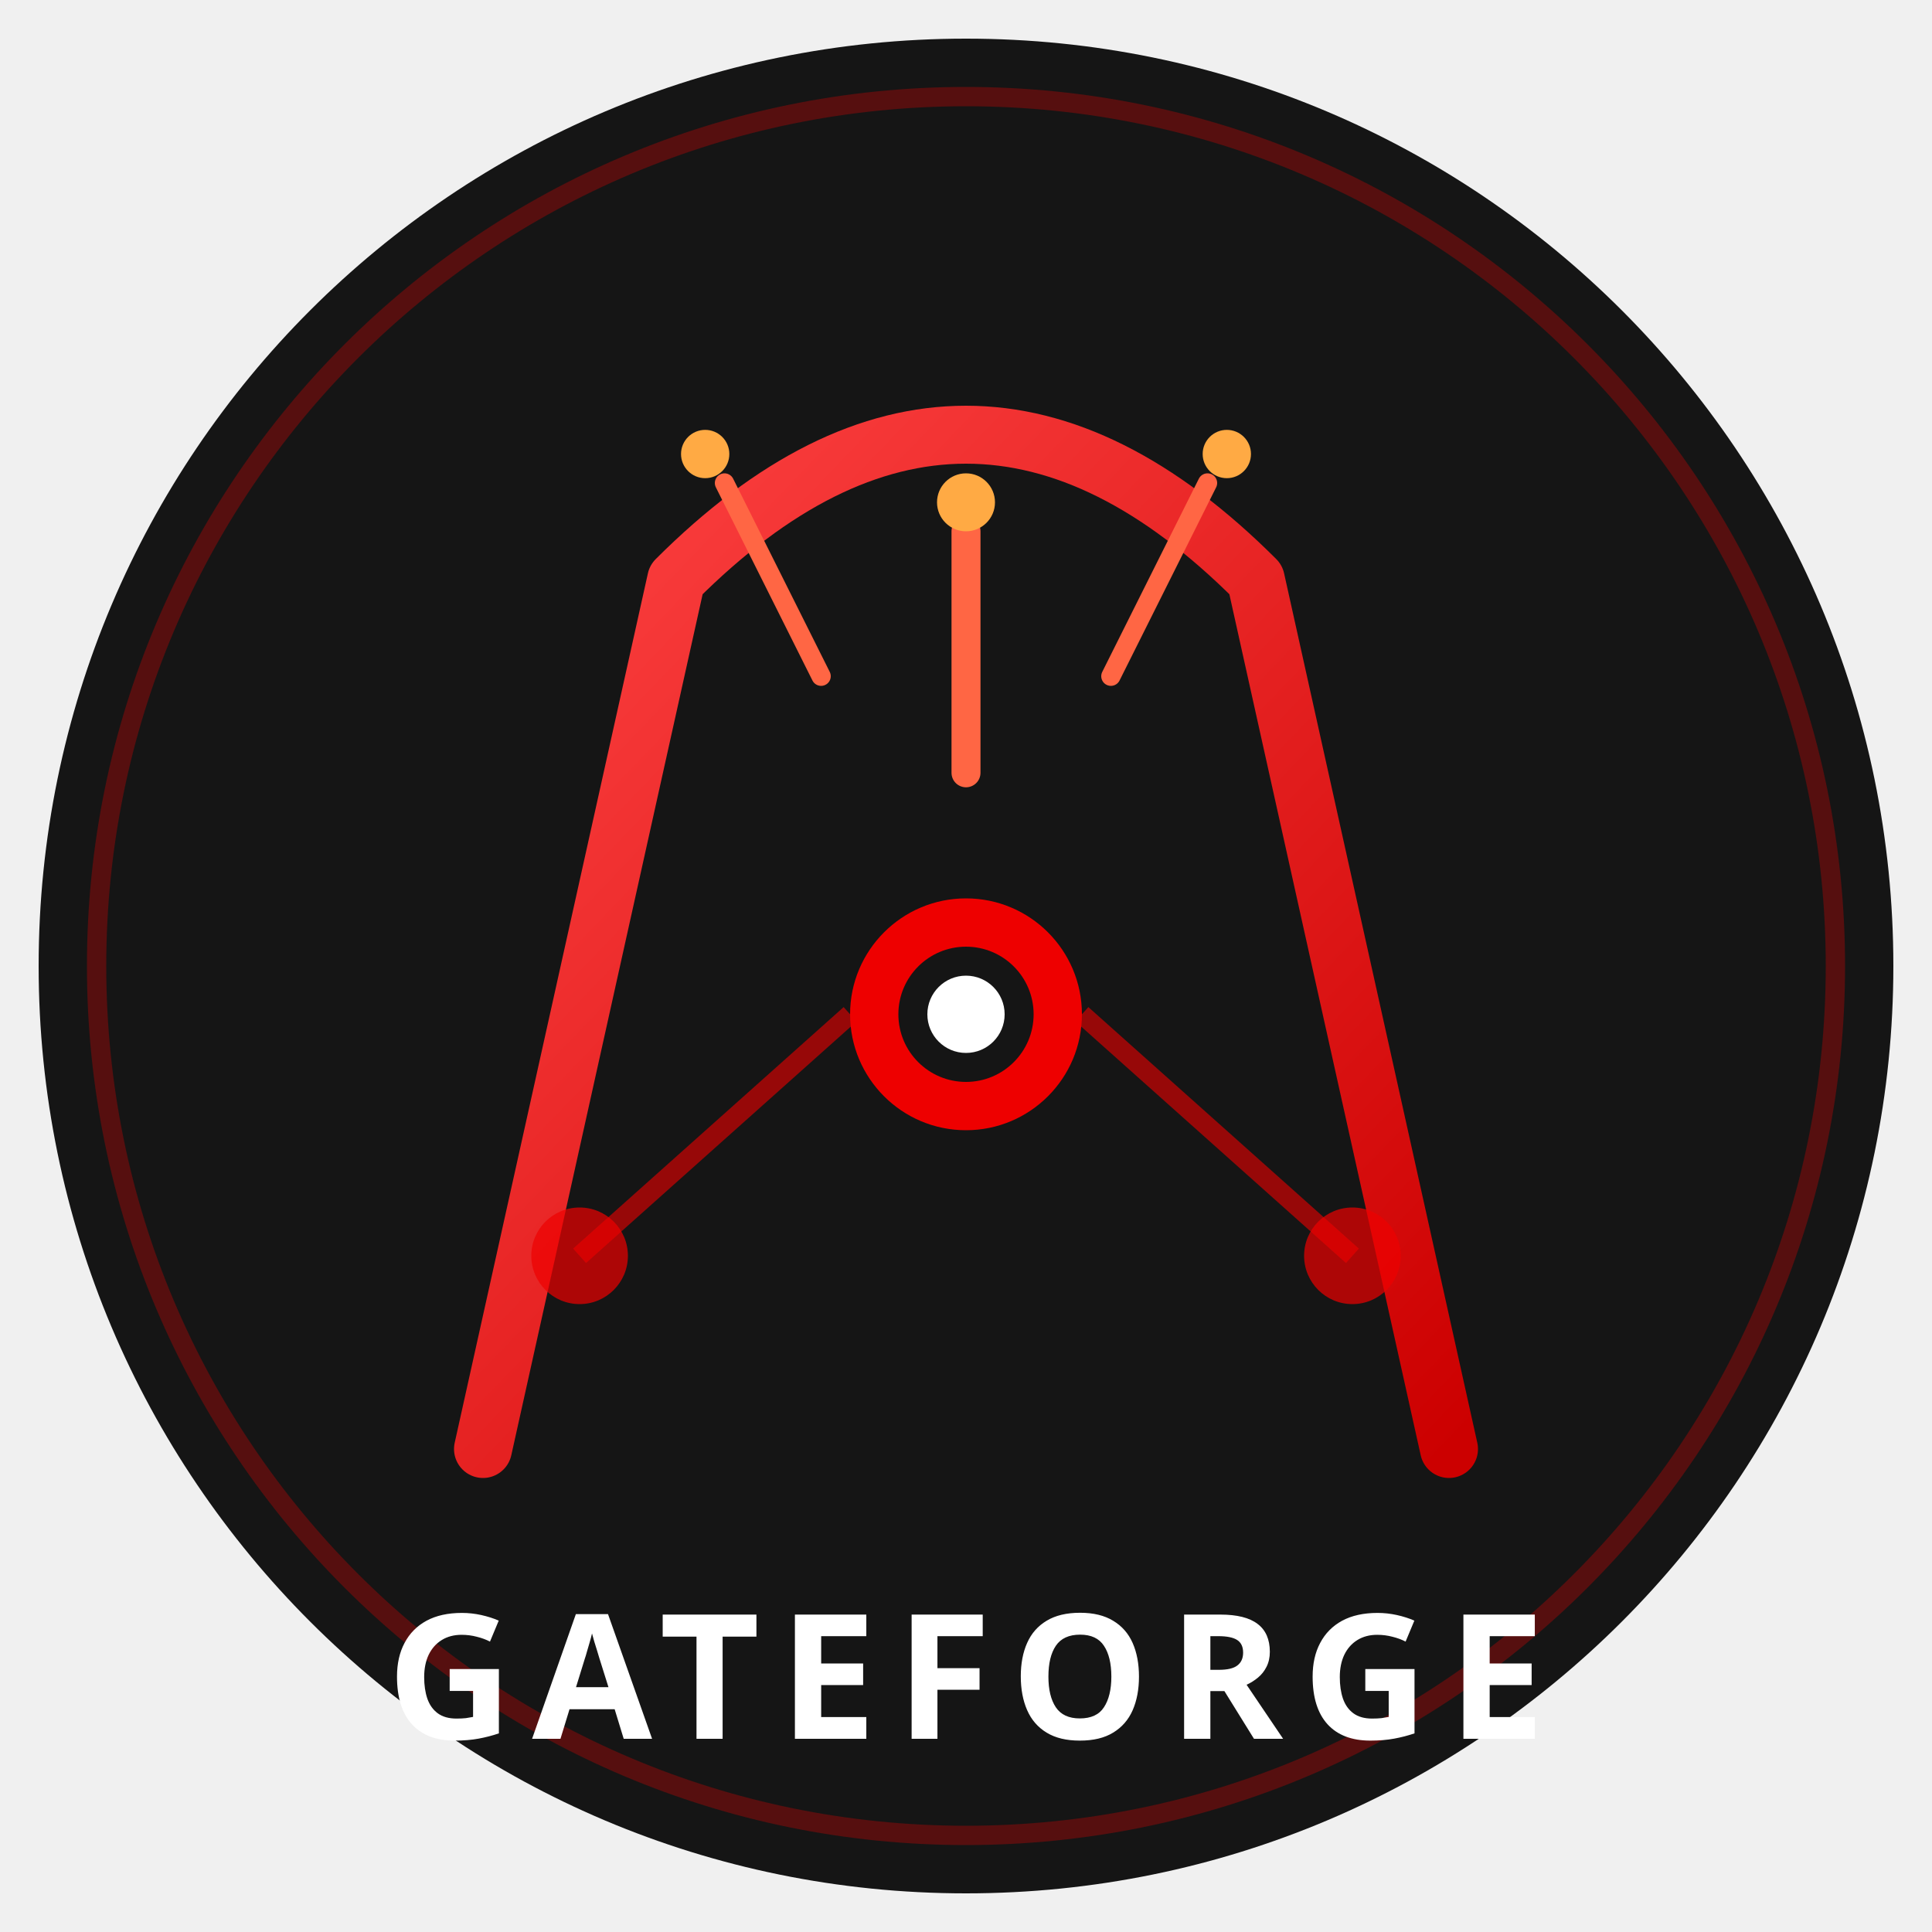
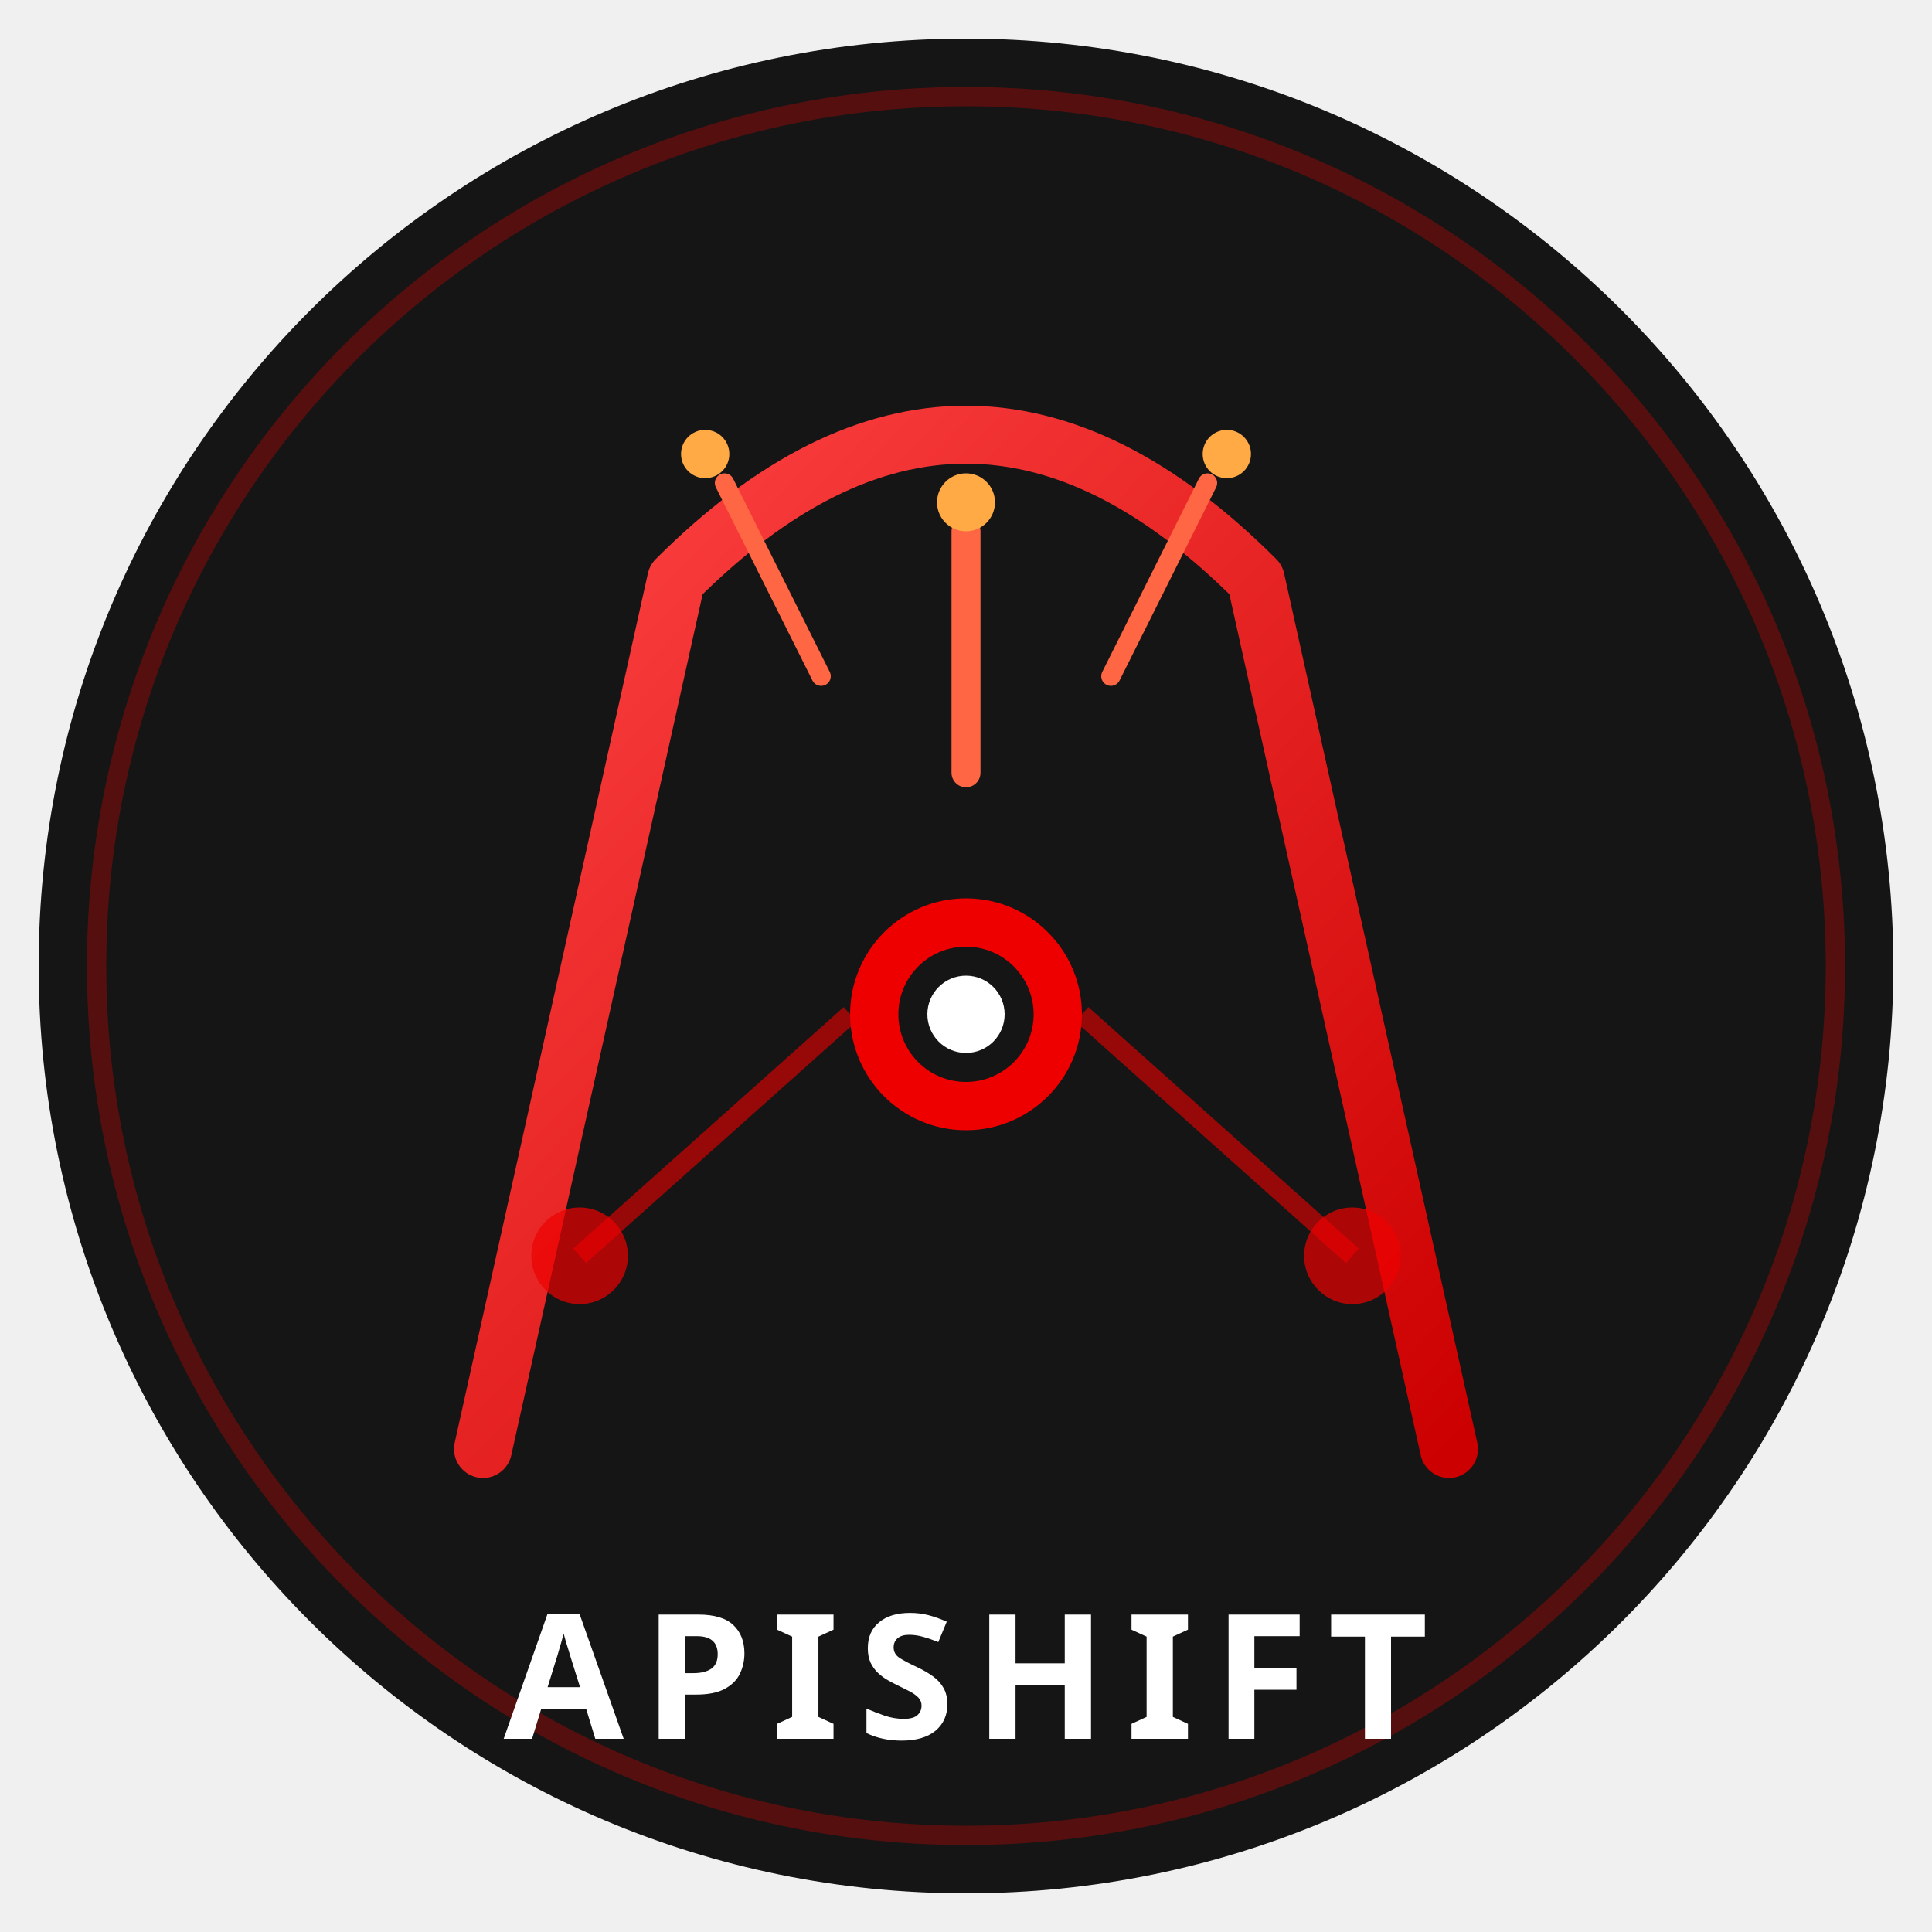
<svg xmlns="http://www.w3.org/2000/svg" viewBox="0 0 200 200">
  <defs>
    <linearGradient id="glow" x1="0%" y1="0%" x2="100%" y2="100%">
      <stop offset="0%" style="stop-color:#FF4444;stop-opacity:1" />
      <stop offset="100%" style="stop-color:#CC0000;stop-opacity:1" />
    </linearGradient>
  </defs>
  <circle cx="100" cy="100" r="96" fill="#151515" />
  <circle cx="100" cy="100" r="90" fill="none" stroke="#EE0000" stroke-width="2" opacity="0.3" />
  <path d="M50 150 L70 60 Q100 30 130 60 L150 150" fill="none" stroke="url(#glow)" stroke-width="6" stroke-linecap="round" stroke-linejoin="round" />
  <line x1="100" y1="80" x2="100" y2="55" stroke="#FF6644" stroke-width="3" stroke-linecap="round" />
  <line x1="85" y1="70" x2="75" y2="50" stroke="#FF6644" stroke-width="2" stroke-linecap="round" />
  <line x1="115" y1="70" x2="125" y2="50" stroke="#FF6644" stroke-width="2" stroke-linecap="round" />
  <circle cx="100" cy="52" r="3" fill="#FFAA44" />
  <circle cx="73" cy="47" r="2.5" fill="#FFAA44" />
  <circle cx="127" cy="47" r="2.5" fill="#FFAA44" />
  <circle cx="100" cy="105" r="12" fill="#EE0000" />
  <circle cx="100" cy="105" r="7" fill="#151515" />
  <circle cx="100" cy="105" r="4" fill="#FFFFFF" />
  <line x1="88" y1="105" x2="60" y2="130" stroke="#EE0000" stroke-width="2" opacity="0.6" />
  <line x1="112" y1="105" x2="140" y2="130" stroke="#EE0000" stroke-width="2" opacity="0.6" />
  <circle cx="60" cy="130" r="5" fill="#EE0000" opacity="0.7" />
  <circle cx="140" cy="130" r="5" fill="#EE0000" opacity="0.7" />
-   <text x="100" y="180" text-anchor="middle" fill="#FFFFFF" font-family="Red Hat Display, sans-serif" font-size="18" font-weight="700" letter-spacing="2">GATEFORGE</text>
+   <text x="100" y="180" text-anchor="middle" fill="#FFFFFF" font-family="Red Hat Display, sans-serif" font-size="18" font-weight="700" letter-spacing="2">APISHIFT</text>
</svg>
